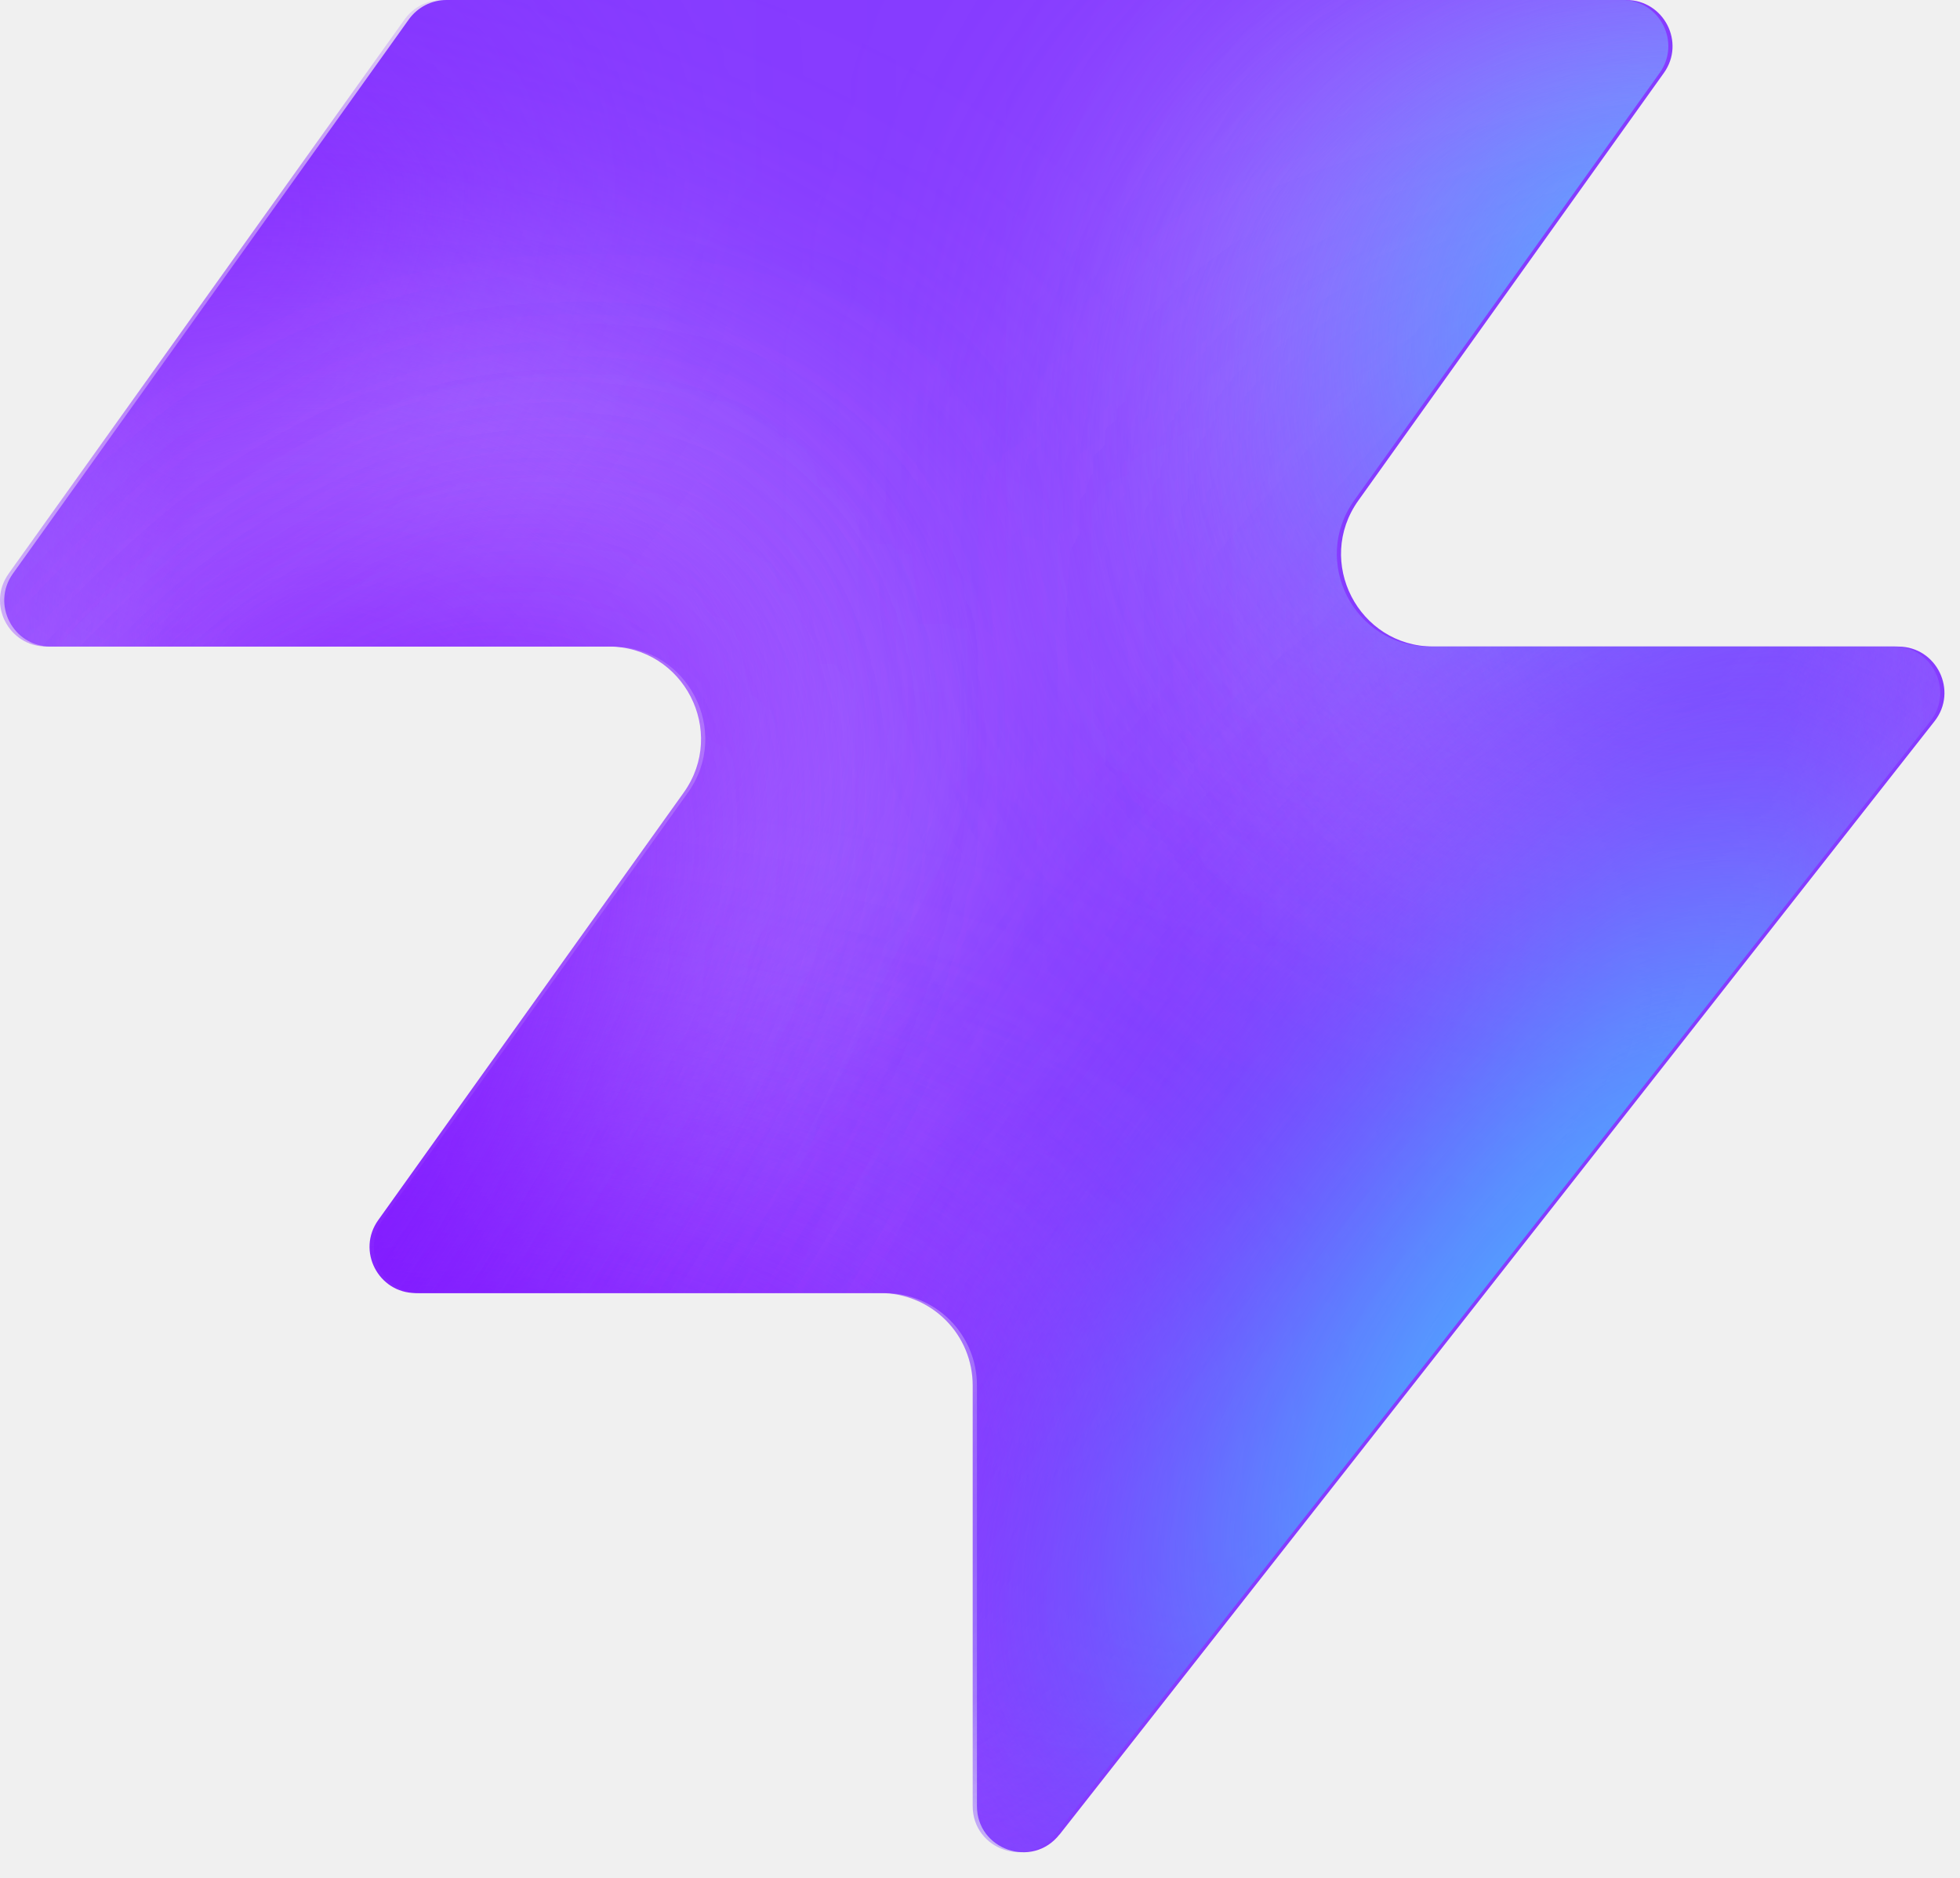
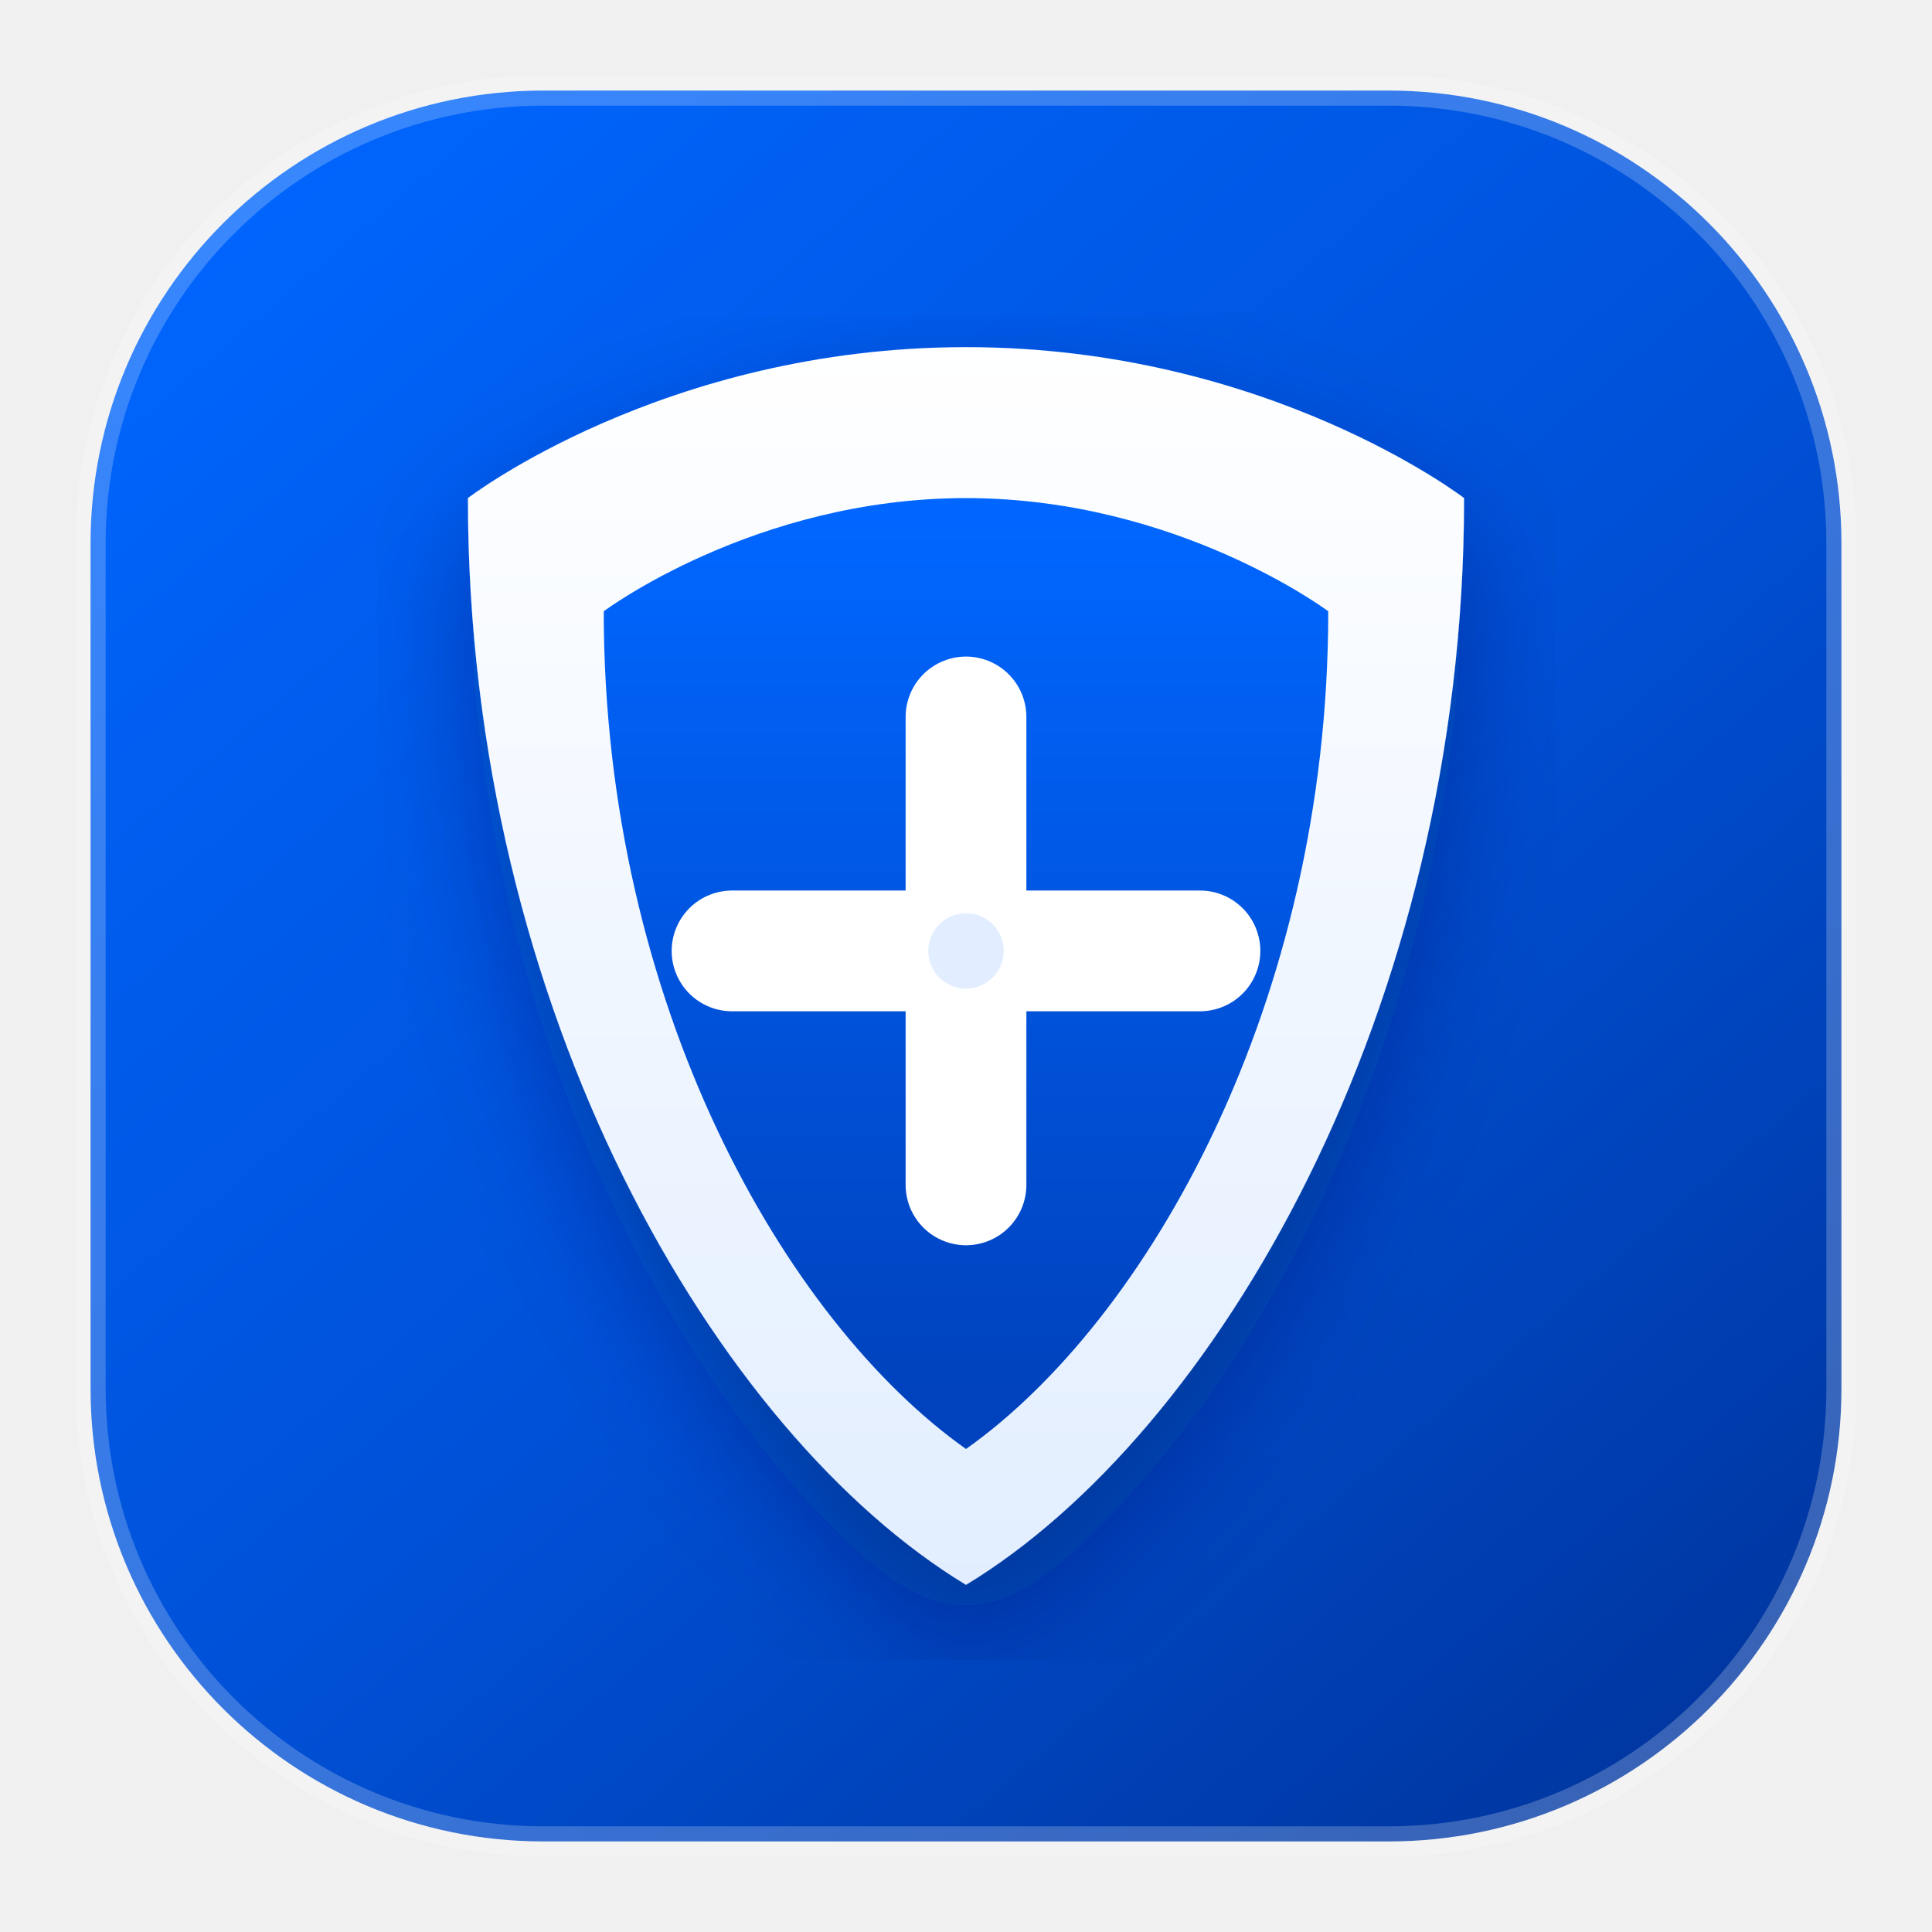
- <svg xmlns="http://www.w3.org/2000/svg" width="48" height="46" fill="none" viewBox="0 0 48 46">
-   <path fill="#863bff" d="M25.946 44.938c-.664.845-2.021.375-2.021-.698V33.937a2.26 2.26 0 0 0-2.262-2.262H10.287c-.92 0-1.456-1.04-.92-1.788l7.48-10.471c1.07-1.497 0-3.578-1.842-3.578H1.237c-.92 0-1.456-1.04-.92-1.788L10.013.474c.214-.297.556-.474.92-.474h28.894c.92 0 1.456 1.04.92 1.788l-7.48 10.471c-1.07 1.498 0 3.579 1.842 3.579h11.377c.943 0 1.473 1.088.89 1.83L25.947 44.94z" style="fill:#863bff;fill:color(display-p3 .525 .23 1);fill-opacity:1" />
-   <mask id="a" width="48" height="46" x="0" y="0" maskUnits="userSpaceOnUse" style="mask-type:alpha">
-     <path fill="#000" d="M25.842 44.938c-.664.844-2.021.375-2.021-.698V33.937a2.26 2.26 0 0 0-2.262-2.262H10.183c-.92 0-1.456-1.04-.92-1.788l7.48-10.471c1.07-1.498 0-3.579-1.842-3.579H1.133c-.92 0-1.456-1.04-.92-1.787L9.91.473c.214-.297.556-.474.92-.474h28.894c.92 0 1.456 1.04.92 1.788l-7.48 10.471c-1.07 1.498 0 3.578 1.842 3.578h11.377c.943 0 1.473 1.088.89 1.832L25.843 44.94z" style="fill:#000;fill-opacity:1" />
-   </mask>
-   <g mask="url(#a)">
-     <g filter="url(#b)">
-       <ellipse cx="5.508" cy="14.704" fill="#ede6ff" rx="5.508" ry="14.704" style="fill:#ede6ff;fill:color(display-p3 .927 .903 1);fill-opacity:1" transform="matrix(.00324 1 1 -.00324 -4.47 31.516)" />
-     </g>
-     <g filter="url(#c)">
-       <ellipse cx="10.399" cy="29.851" fill="#ede6ff" rx="10.399" ry="29.851" style="fill:#ede6ff;fill:color(display-p3 .927 .903 1);fill-opacity:1" transform="matrix(.00324 1 1 -.00324 -39.328 7.883)" />
-     </g>
-     <g filter="url(#d)">
-       <ellipse cx="5.508" cy="30.487" fill="#7e14ff" rx="5.508" ry="30.487" style="fill:#7e14ff;fill:color(display-p3 .492 .077 1);fill-opacity:1" transform="rotate(89.814 -25.913 -14.639)scale(1 -1)" />
-     </g>
-     <g filter="url(#e)">
-       <ellipse cx="5.508" cy="30.599" fill="#7e14ff" rx="5.508" ry="30.599" style="fill:#7e14ff;fill:color(display-p3 .492 .077 1);fill-opacity:1" transform="rotate(89.814 -32.644 -3.334)scale(1 -1)" />
-     </g>
-     <g filter="url(#f)">
-       <ellipse cx="5.508" cy="30.599" fill="#7e14ff" rx="5.508" ry="30.599" style="fill:#7e14ff;fill:color(display-p3 .492 .077 1);fill-opacity:1" transform="matrix(.00324 1 1 -.00324 -34.34 30.47)" />
-     </g>
-     <g filter="url(#g)">
-       <ellipse cx="14.072" cy="22.078" fill="#ede6ff" rx="14.072" ry="22.078" style="fill:#ede6ff;fill:color(display-p3 .927 .903 1);fill-opacity:1" transform="rotate(93.35 24.506 48.493)scale(-1 1)" />
-     </g>
-     <g filter="url(#h)">
-       <ellipse cx="3.47" cy="21.501" fill="#7e14ff" rx="3.47" ry="21.501" style="fill:#7e14ff;fill:color(display-p3 .492 .077 1);fill-opacity:1" transform="rotate(89.009 28.708 47.59)scale(-1 1)" />
-     </g>
-     <g filter="url(#i)">
-       <ellipse cx="3.47" cy="21.501" fill="#7e14ff" rx="3.47" ry="21.501" style="fill:#7e14ff;fill:color(display-p3 .492 .077 1);fill-opacity:1" transform="rotate(89.009 28.708 47.59)scale(-1 1)" />
-     </g>
-     <g filter="url(#j)">
-       <ellipse cx=".387" cy="8.972" fill="#7e14ff" rx="4.407" ry="29.108" style="fill:#7e14ff;fill:color(display-p3 .492 .077 1);fill-opacity:1" transform="rotate(39.51 .387 8.972)" />
-     </g>
-     <g filter="url(#k)">
-       <ellipse cx="47.523" cy="-6.092" fill="#7e14ff" rx="4.407" ry="29.108" style="fill:#7e14ff;fill:color(display-p3 .492 .077 1);fill-opacity:1" transform="rotate(37.892 47.523 -6.092)" />
-     </g>
-     <g filter="url(#l)">
-       <ellipse cx="41.412" cy="6.333" fill="#47bfff" rx="5.971" ry="9.665" style="fill:#47bfff;fill:color(display-p3 .28 .748 1);fill-opacity:1" transform="rotate(37.892 41.412 6.333)" />
-     </g>
-     <g filter="url(#m)">
-       <ellipse cx="-1.879" cy="38.332" fill="#7e14ff" rx="4.407" ry="29.108" style="fill:#7e14ff;fill:color(display-p3 .492 .077 1);fill-opacity:1" transform="rotate(37.892 -1.88 38.332)" />
-     </g>
-     <g filter="url(#n)">
-       <ellipse cx="-1.879" cy="38.332" fill="#7e14ff" rx="4.407" ry="29.108" style="fill:#7e14ff;fill:color(display-p3 .492 .077 1);fill-opacity:1" transform="rotate(37.892 -1.88 38.332)" />
-     </g>
-     <g filter="url(#o)">
-       <ellipse cx="35.651" cy="29.907" fill="#7e14ff" rx="4.407" ry="29.108" style="fill:#7e14ff;fill:color(display-p3 .492 .077 1);fill-opacity:1" transform="rotate(37.892 35.651 29.907)" />
-     </g>
-     <g filter="url(#p)">
-       <ellipse cx="38.418" cy="32.4" fill="#47bfff" rx="5.971" ry="15.297" style="fill:#47bfff;fill:color(display-p3 .28 .748 1);fill-opacity:1" transform="rotate(37.892 38.418 32.4)" />
-     </g>
-   </g>
+ <svg xmlns="http://www.w3.org/2000/svg" viewBox="0 0 512 512" fill="none">
  <defs>
-     <filter id="b" width="60.045" height="41.654" x="-19.77" y="16.149" color-interpolation-filters="sRGB" filterUnits="userSpaceOnUse">
-       <feFlood flood-opacity="0" result="BackgroundImageFix" />
-       <feBlend in="SourceGraphic" in2="BackgroundImageFix" result="shape" />
-       <feGaussianBlur result="effect1_foregroundBlur_2002_17158" stdDeviation="7.659" />
-     </filter>
-     <filter id="c" width="90.34" height="51.437" x="-54.613" y="-7.533" color-interpolation-filters="sRGB" filterUnits="userSpaceOnUse">
-       <feFlood flood-opacity="0" result="BackgroundImageFix" />
-       <feBlend in="SourceGraphic" in2="BackgroundImageFix" result="shape" />
-       <feGaussianBlur result="effect1_foregroundBlur_2002_17158" stdDeviation="7.659" />
-     </filter>
-     <filter id="d" width="79.355" height="29.4" x="-49.64" y="2.03" color-interpolation-filters="sRGB" filterUnits="userSpaceOnUse">
-       <feFlood flood-opacity="0" result="BackgroundImageFix" />
-       <feBlend in="SourceGraphic" in2="BackgroundImageFix" result="shape" />
-       <feGaussianBlur result="effect1_foregroundBlur_2002_17158" stdDeviation="4.596" />
-     </filter>
-     <filter id="e" width="79.579" height="29.4" x="-45.045" y="20.029" color-interpolation-filters="sRGB" filterUnits="userSpaceOnUse">
-       <feFlood flood-opacity="0" result="BackgroundImageFix" />
-       <feBlend in="SourceGraphic" in2="BackgroundImageFix" result="shape" />
-       <feGaussianBlur result="effect1_foregroundBlur_2002_17158" stdDeviation="4.596" />
-     </filter>
-     <filter id="f" width="79.579" height="29.4" x="-43.513" y="21.178" color-interpolation-filters="sRGB" filterUnits="userSpaceOnUse">
-       <feFlood flood-opacity="0" result="BackgroundImageFix" />
-       <feBlend in="SourceGraphic" in2="BackgroundImageFix" result="shape" />
-       <feGaussianBlur result="effect1_foregroundBlur_2002_17158" stdDeviation="4.596" />
-     </filter>
-     <filter id="g" width="74.749" height="58.852" x="15.756" y="-17.901" color-interpolation-filters="sRGB" filterUnits="userSpaceOnUse">
-       <feFlood flood-opacity="0" result="BackgroundImageFix" />
-       <feBlend in="SourceGraphic" in2="BackgroundImageFix" result="shape" />
-       <feGaussianBlur result="effect1_foregroundBlur_2002_17158" stdDeviation="7.659" />
-     </filter>
-     <filter id="h" width="61.377" height="25.362" x="23.548" y="2.284" color-interpolation-filters="sRGB" filterUnits="userSpaceOnUse">
-       <feFlood flood-opacity="0" result="BackgroundImageFix" />
-       <feBlend in="SourceGraphic" in2="BackgroundImageFix" result="shape" />
-       <feGaussianBlur result="effect1_foregroundBlur_2002_17158" stdDeviation="4.596" />
-     </filter>
-     <filter id="i" width="61.377" height="25.362" x="23.548" y="2.284" color-interpolation-filters="sRGB" filterUnits="userSpaceOnUse">
-       <feFlood flood-opacity="0" result="BackgroundImageFix" />
-       <feBlend in="SourceGraphic" in2="BackgroundImageFix" result="shape" />
-       <feGaussianBlur result="effect1_foregroundBlur_2002_17158" stdDeviation="4.596" />
-     </filter>
-     <filter id="j" width="56.045" height="63.649" x="-27.636" y="-22.853" color-interpolation-filters="sRGB" filterUnits="userSpaceOnUse">
-       <feFlood flood-opacity="0" result="BackgroundImageFix" />
-       <feBlend in="SourceGraphic" in2="BackgroundImageFix" result="shape" />
-       <feGaussianBlur result="effect1_foregroundBlur_2002_17158" stdDeviation="4.596" />
-     </filter>
-     <filter id="k" width="54.814" height="64.646" x="20.116" y="-38.415" color-interpolation-filters="sRGB" filterUnits="userSpaceOnUse">
-       <feFlood flood-opacity="0" result="BackgroundImageFix" />
-       <feBlend in="SourceGraphic" in2="BackgroundImageFix" result="shape" />
-       <feGaussianBlur result="effect1_foregroundBlur_2002_17158" stdDeviation="4.596" />
-     </filter>
-     <filter id="l" width="33.541" height="35.313" x="24.641" y="-11.323" color-interpolation-filters="sRGB" filterUnits="userSpaceOnUse">
-       <feFlood flood-opacity="0" result="BackgroundImageFix" />
-       <feBlend in="SourceGraphic" in2="BackgroundImageFix" result="shape" />
-       <feGaussianBlur result="effect1_foregroundBlur_2002_17158" stdDeviation="4.596" />
-     </filter>
-     <filter id="m" width="54.814" height="64.646" x="-29.286" y="6.009" color-interpolation-filters="sRGB" filterUnits="userSpaceOnUse">
-       <feFlood flood-opacity="0" result="BackgroundImageFix" />
-       <feBlend in="SourceGraphic" in2="BackgroundImageFix" result="shape" />
-       <feGaussianBlur result="effect1_foregroundBlur_2002_17158" stdDeviation="4.596" />
-     </filter>
-     <filter id="n" width="54.814" height="64.646" x="-29.286" y="6.009" color-interpolation-filters="sRGB" filterUnits="userSpaceOnUse">
-       <feFlood flood-opacity="0" result="BackgroundImageFix" />
-       <feBlend in="SourceGraphic" in2="BackgroundImageFix" result="shape" />
-       <feGaussianBlur result="effect1_foregroundBlur_2002_17158" stdDeviation="4.596" />
-     </filter>
-     <filter id="o" width="54.814" height="64.646" x="8.244" y="-2.416" color-interpolation-filters="sRGB" filterUnits="userSpaceOnUse">
-       <feFlood flood-opacity="0" result="BackgroundImageFix" />
-       <feBlend in="SourceGraphic" in2="BackgroundImageFix" result="shape" />
-       <feGaussianBlur result="effect1_foregroundBlur_2002_17158" stdDeviation="4.596" />
-     </filter>
-     <filter id="p" width="39.409" height="43.623" x="18.713" y="10.588" color-interpolation-filters="sRGB" filterUnits="userSpaceOnUse">
-       <feFlood flood-opacity="0" result="BackgroundImageFix" />
-       <feBlend in="SourceGraphic" in2="BackgroundImageFix" result="shape" />
-       <feGaussianBlur result="effect1_foregroundBlur_2002_17158" stdDeviation="4.596" />
+     <linearGradient id="bgGrad" x1="64" y1="32" x2="448" y2="480" gradientUnits="userSpaceOnUse">
+       <stop offset="0%" stop-color="#0066FF" />
+       <stop offset="55%" stop-color="#0050D6" />
+       <stop offset="100%" stop-color="#00359E" />
+     </linearGradient>
+     <linearGradient id="shieldOuterGrad" x1="256" y1="90" x2="256" y2="420" gradientUnits="userSpaceOnUse">
+       <stop offset="0%" stop-color="#FFFFFF" />
+       <stop offset="100%" stop-color="#E2EEFF" />
+     </linearGradient>
+     <linearGradient id="shieldInnerGrad" x1="256" y1="140" x2="256" y2="370" gradientUnits="userSpaceOnUse">
+       <stop offset="0%" stop-color="#0066FF" />
+       <stop offset="100%" stop-color="#0042BD" />
+     </linearGradient>
+     <filter id="shadowFilter" x="100" y="70" width="312" height="370" filterUnits="userSpaceOnUse">
+       <feDropShadow dx="0" dy="14" stdDeviation="16" flood-color="#001F5C" flood-opacity="0.4" />
    </filter>
  </defs>
+   <rect x="24" y="24" width="464" height="464" rx="120" fill="url(#bgGrad)" />
+   <rect x="24" y="24" width="464" height="464" rx="120" stroke="white" stroke-opacity="0.22" stroke-width="8" />
+   <g filter="url(#shadowFilter)">
+     <path d="M256 92 C336 92 388 132 388 132 C388 268 322 380 256 420 C190 380 124 268 124 132 C124 132 176 92 256 92 Z" fill="url(#shieldOuterGrad)" />
+   </g>
+   <path d="M256 132 C312 132 352 162 352 162 C352 266 304 350 256 384 C208 350 160 266 160 162 C160 162 200 132 256 132 Z" fill="url(#shieldInnerGrad)" />
+   <path d="M256 190 V314" stroke="#FFFFFF" stroke-width="32" stroke-linecap="round" />
+   <path d="M194 252 H318" stroke="#FFFFFF" stroke-width="32" stroke-linecap="round" />
+   <circle cx="256" cy="252" r="10" fill="#E2EEFF" />
</svg>
